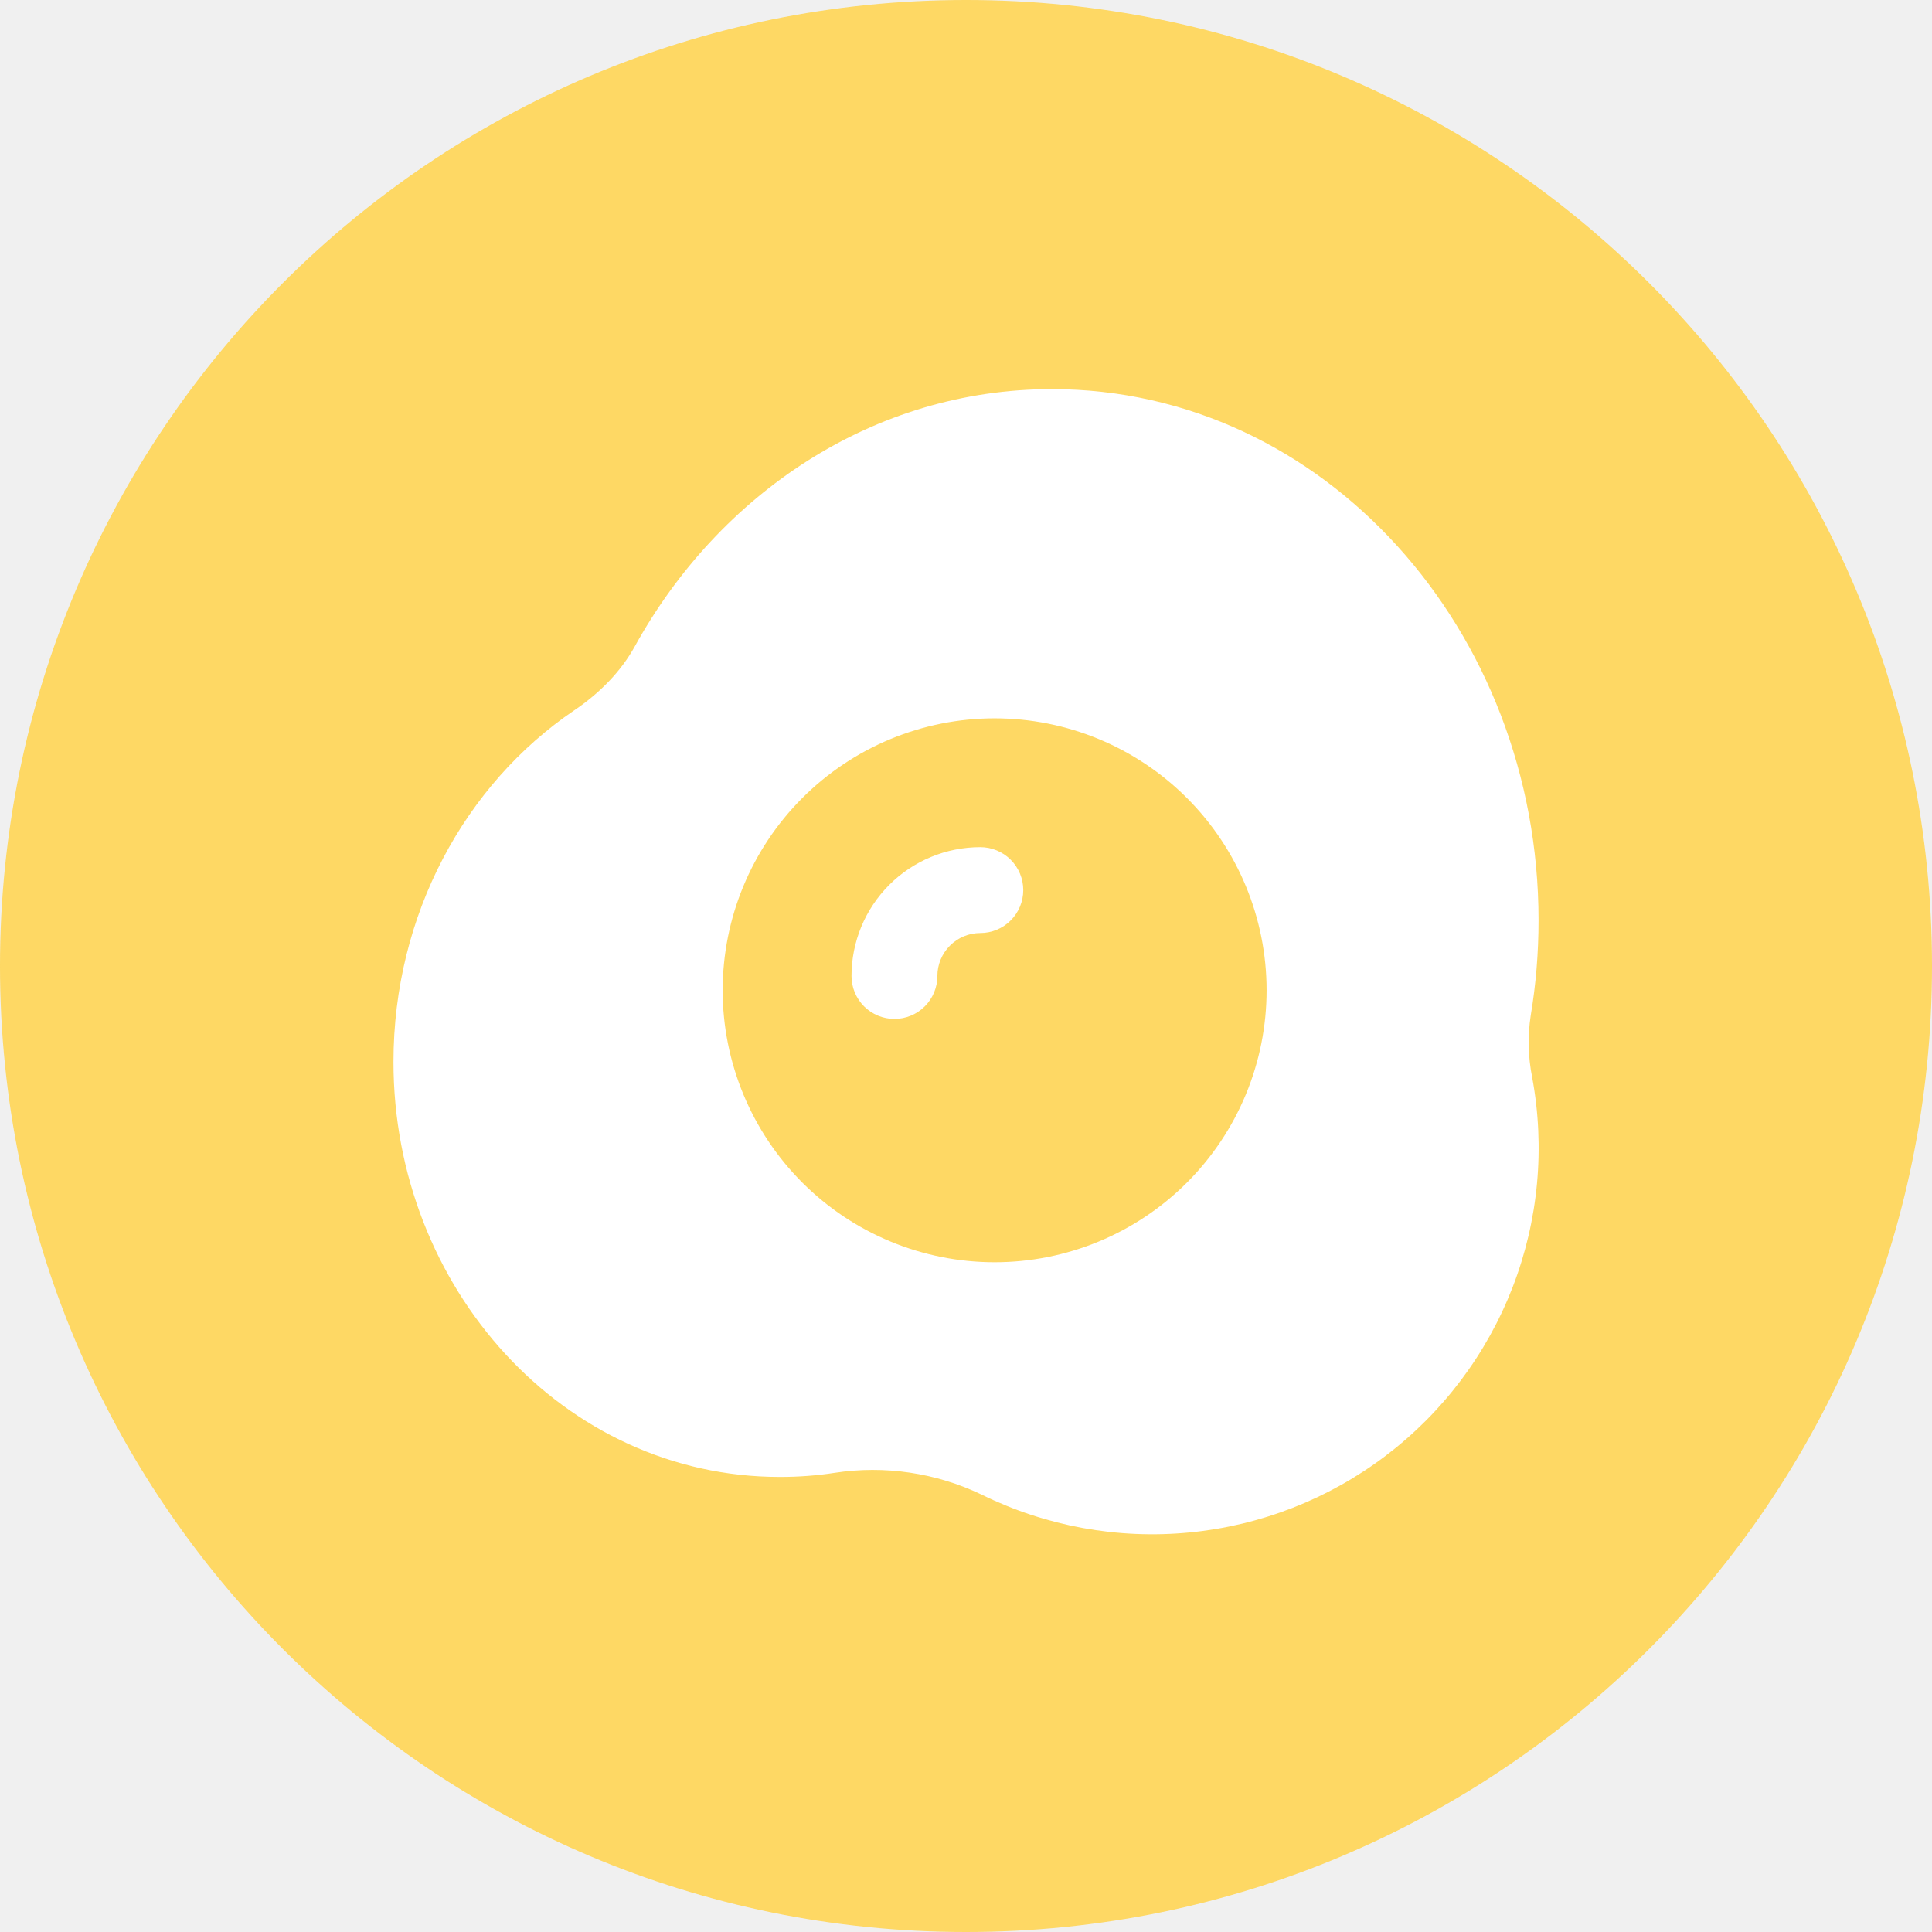
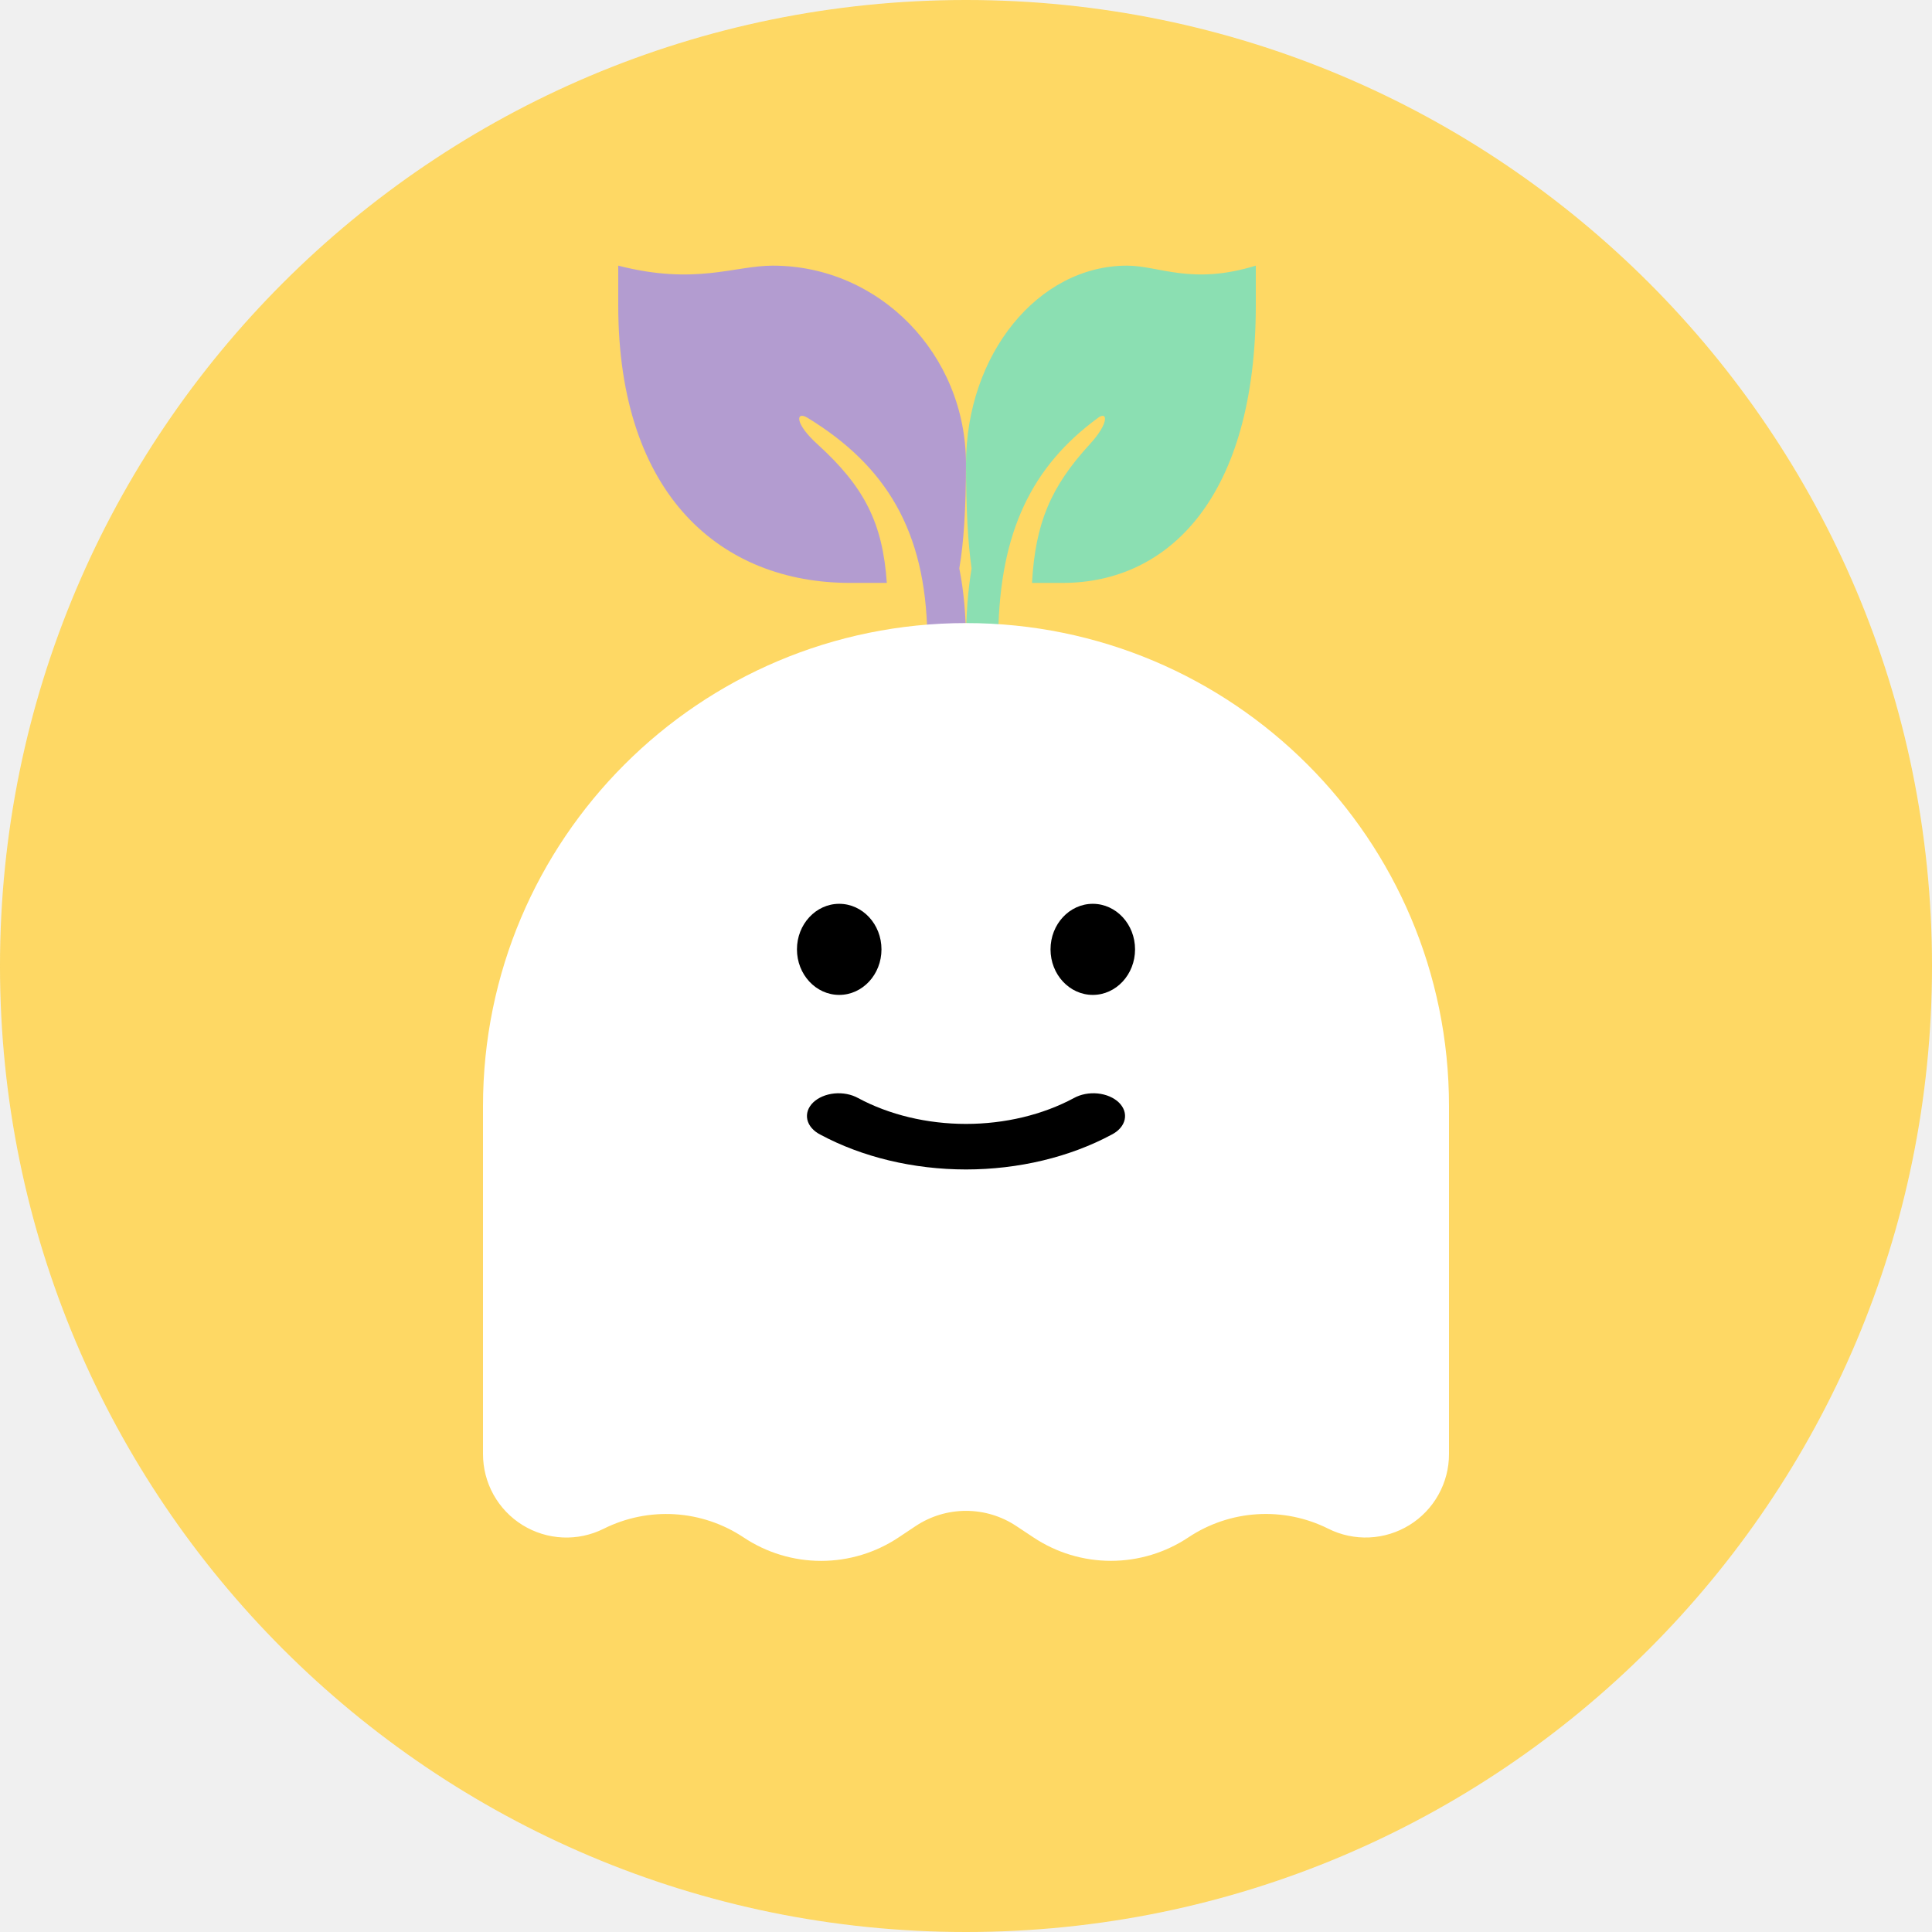
<svg xmlns="http://www.w3.org/2000/svg" width="80" height="80" viewBox="0 0 80 80" fill="none">
  <circle opacity="0.9" cx="40" cy="40" r="40" fill="#FFD554" />
-   <path d="M38.815 40.413C38.815 39.942 39.002 39.489 39.336 39.156C39.669 38.823 40.121 38.635 40.593 38.635C41.064 38.635 41.517 38.448 41.85 38.114C42.184 37.781 42.371 37.329 42.371 36.857C42.371 36.386 42.184 35.933 41.85 35.6C41.517 35.267 41.064 35.079 40.593 35.079C39.178 35.079 37.821 35.641 36.821 36.642C35.821 37.642 35.259 38.999 35.259 40.413C35.259 40.885 35.446 41.337 35.779 41.671C36.113 42.004 36.565 42.191 37.037 42.191C37.508 42.191 37.961 42.004 38.294 41.671C38.627 41.337 38.815 40.885 38.815 40.413ZM43.556 16.113C36.167 16.113 29.777 20.44 26.285 26.767C25.716 27.799 24.841 28.695 23.782 29.411C19.256 32.474 16.293 37.877 16.293 43.969C16.293 53.325 23.326 61.157 32.295 61.157C33.065 61.157 33.819 61.101 34.559 60.987C36.632 60.669 38.753 60.982 40.645 61.888C43.309 63.198 46.284 63.742 49.239 63.458C52.194 63.174 55.012 62.074 57.378 60.28C59.743 58.487 61.563 56.071 62.634 53.302C63.705 50.533 63.985 47.521 63.442 44.602C63.273 43.758 63.254 42.891 63.385 42.04C63.6 40.758 63.708 39.445 63.708 38.102C63.708 26.12 54.841 16.113 43.556 16.113ZM52.447 41.006C52.447 42.485 52.155 43.949 51.589 45.316C51.023 46.682 50.194 47.923 49.148 48.969C48.103 50.014 46.861 50.844 45.495 51.41C44.129 51.976 42.664 52.267 41.185 52.267C39.707 52.267 38.242 51.976 36.876 51.41C35.51 50.844 34.268 50.014 33.223 48.969C32.177 47.923 31.348 46.682 30.782 45.316C30.216 43.949 29.924 42.485 29.924 41.006C29.924 38.019 31.111 35.155 33.223 33.043C35.334 30.931 38.199 29.745 41.185 29.745C44.172 29.745 47.036 30.931 49.148 33.043C51.26 35.155 52.447 38.019 52.447 41.006Z" fill="white" />
+   <path d="M52 11V12.642C52 20.546 48.418 24.137 44 24.137H42.733C42.874 21.664 43.499 20.167 45.131 18.389C45.934 17.514 45.866 17.009 45.47 17.299C42.748 19.294 41.395 21.991 41.335 26.296L41.333 26.6H40C40 25.481 40.077 24.465 40.231 23.536C40.078 22.473 40.001 21.032 40.001 19.21C40.001 14.676 42.985 11 46.667 11C48 11 49.334 11.821 52 11Z" fill="#8BDFB2" />
+   <path d="M25.6 11V12.642C25.6 20.546 29.898 24.137 35.2 24.137H36.721C36.551 21.664 35.801 20.167 33.843 18.389C32.88 17.514 32.961 17.009 33.436 17.299C36.703 19.294 38.326 21.991 38.398 26.296L38.4 26.6H40C40 25.481 39.907 24.465 39.723 23.536C39.907 22.473 39.999 21.032 39.999 19.21C39.999 14.676 36.418 11 32 11C30.4 11 28.8 11.821 25.6 11Z" fill="#B39CD0" />
+   <path fill-rule="evenodd" clip-rule="evenodd" d="M60 45.8V60.212C60 60.801 59.849 61.38 59.562 61.894C59.276 62.408 58.862 62.841 58.361 63.15C57.86 63.459 57.288 63.636 56.7 63.662C56.112 63.688 55.526 63.564 55 63.3C54.089 62.844 53.073 62.638 52.056 62.701C51.038 62.764 50.056 63.095 49.208 63.66C48.258 64.293 47.142 64.631 46 64.631C44.858 64.631 43.742 64.293 42.792 63.66L42.086 63.192C41.468 62.78 40.742 62.561 40 62.561C39.258 62.561 38.532 62.78 37.914 63.192L37.208 63.662C36.258 64.295 35.142 64.633 34 64.633C32.858 64.633 31.742 64.295 30.792 63.662C29.944 63.097 28.961 62.765 27.944 62.702C26.926 62.639 25.91 62.846 24.998 63.302C24.471 63.565 23.886 63.69 23.298 63.663C22.709 63.636 22.138 63.459 21.637 63.15C21.136 62.84 20.723 62.407 20.436 61.893C20.15 61.378 20 60.799 20 60.21V45.8C20 34.754 28.954 25.8 40 25.8C51.046 25.8 60 34.754 60 45.8ZM34.894 50.596C34.736 50.473 34.556 50.383 34.363 50.331C34.17 50.279 33.968 50.267 33.77 50.294C33.572 50.321 33.382 50.387 33.21 50.489C33.038 50.59 32.888 50.725 32.769 50.886C32.649 51.046 32.563 51.229 32.516 51.423C32.468 51.617 32.46 51.819 32.492 52.016C32.523 52.213 32.593 52.402 32.699 52.572C32.804 52.742 32.943 52.889 33.106 53.004C35.096 54.492 37.515 55.298 40 55.3C42.485 55.298 44.904 54.492 46.894 53.004C47.057 52.889 47.196 52.742 47.301 52.572C47.407 52.402 47.477 52.213 47.508 52.016C47.54 51.819 47.532 51.617 47.484 51.423C47.437 51.229 47.351 51.046 47.231 50.886C47.112 50.725 46.962 50.59 46.79 50.489C46.618 50.387 46.428 50.321 46.23 50.294C46.032 50.267 45.83 50.279 45.637 50.331C45.444 50.383 45.264 50.473 45.106 50.596C43.632 51.7 41.841 52.298 40 52.3C38.159 52.298 36.368 51.7 34.894 50.596ZM48 40.8C48 42.456 47.104 43.8 46 43.8C44.896 43.8 44 42.456 44 40.8C44 39.144 44.896 37.8 46 37.8C47.104 37.8 48 39.144 48 40.8ZM34 43.8C35.104 43.8 36 42.456 36 40.8C36 39.144 35.104 37.8 34 37.8C32.896 37.8 32 39.144 32 40.8C32 42.456 32.896 43.8 34 43.8Z" fill="white" />
+   <rect x="28" y="34.425" width="24" height="24" fill="white" />
+   <path d="M35.532 45.468C35.394 45.391 35.236 45.335 35.067 45.302C34.898 45.269 34.722 45.261 34.549 45.278C34.376 45.295 34.209 45.337 34.058 45.401C33.908 45.465 33.777 45.549 33.672 45.65C33.568 45.751 33.493 45.866 33.451 45.988C33.41 46.11 33.403 46.237 33.43 46.361C33.458 46.485 33.519 46.604 33.612 46.71C33.704 46.817 33.825 46.909 33.968 46.982C35.709 47.917 37.825 48.423 40 48.425C42.175 48.423 44.291 47.917 46.032 46.982C46.175 46.909 46.296 46.817 46.388 46.71C46.481 46.604 46.542 46.485 46.57 46.361C46.597 46.237 46.59 46.11 46.549 45.988C46.507 45.866 46.432 45.751 46.328 45.65C46.223 45.549 46.092 45.465 45.942 45.401C45.791 45.337 45.624 45.295 45.451 45.278C45.278 45.261 45.102 45.269 44.933 45.302C44.764 45.335 44.606 45.391 44.468 45.468C43.178 46.162 41.611 46.538 40 46.539C38.389 46.538 36.822 46.162 35.532 45.468ZM47 39.311C47 40.352 46.216 41.197 45.25 41.197C44.284 41.197 43.5 40.352 43.5 39.311C43.5 38.27 44.284 37.425 45.25 37.425C46.216 37.425 47 38.27 47 39.311ZM34.75 41.197C35.716 41.197 36.5 40.352 36.5 39.311C36.5 38.27 35.716 37.425 34.75 37.425C33.784 37.425 33 38.27 33 39.311C33 40.352 33.784 41.197 34.75 41.197Z" fill="black" />
</svg>
